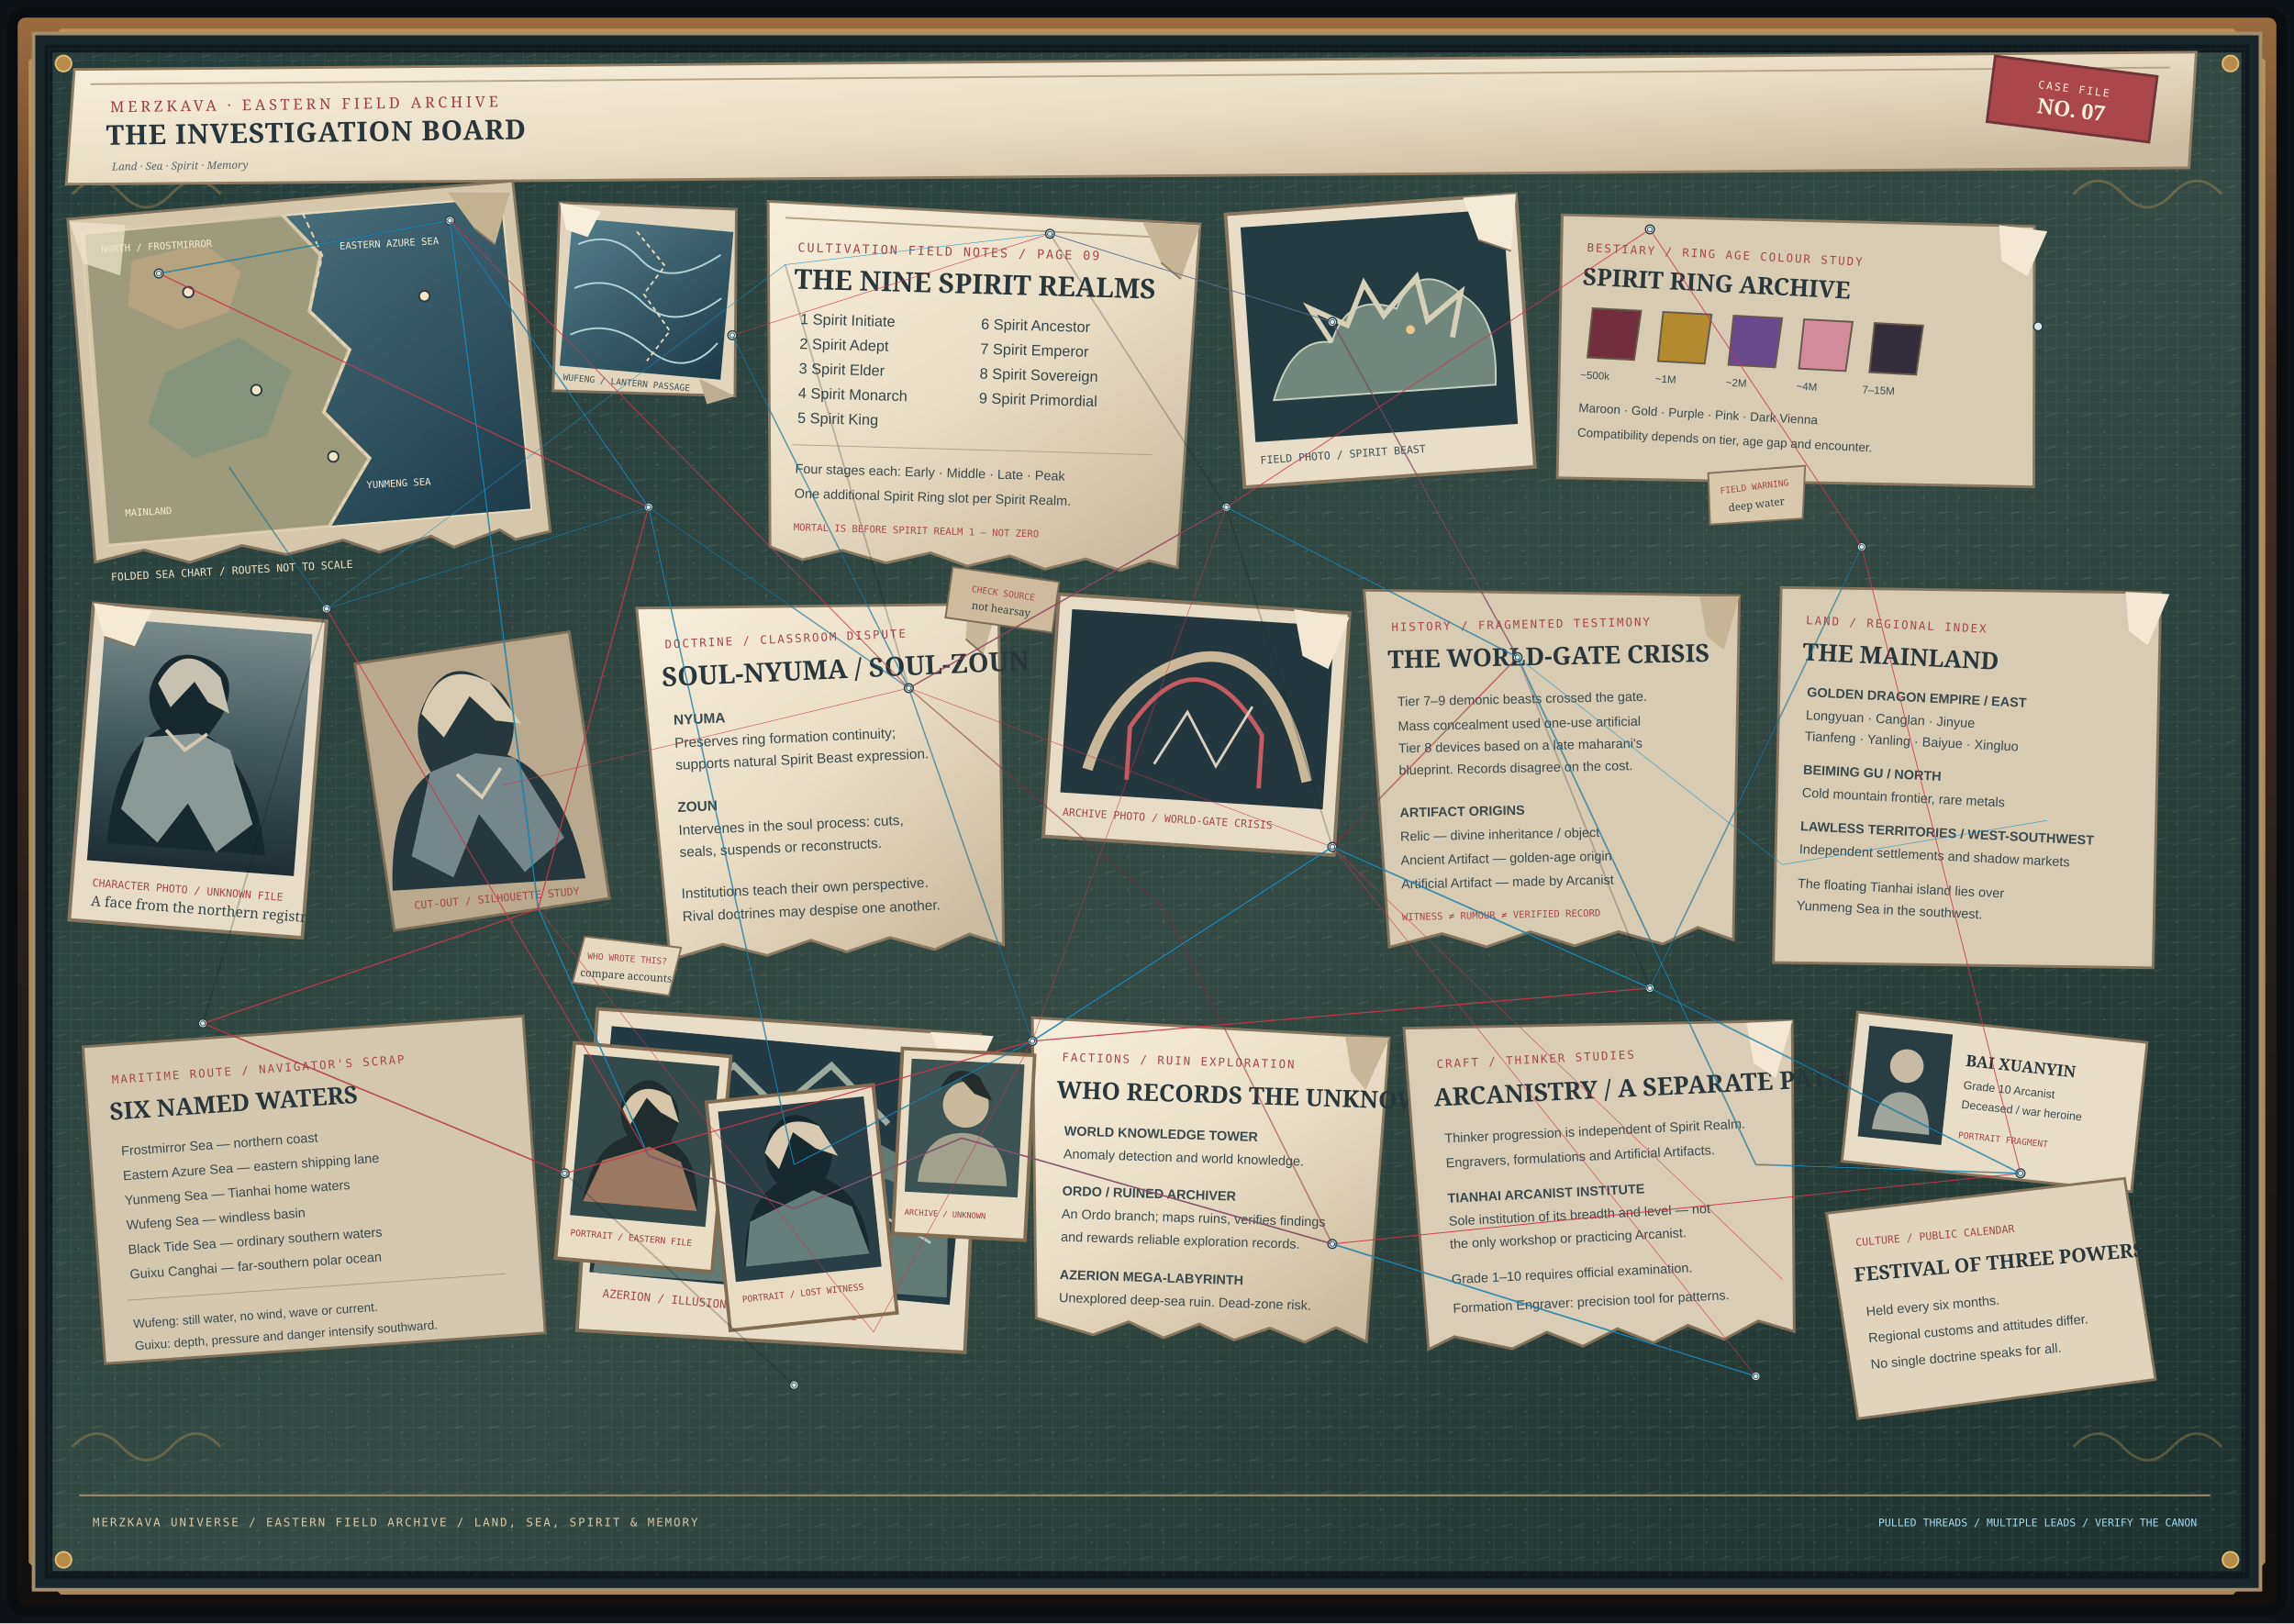
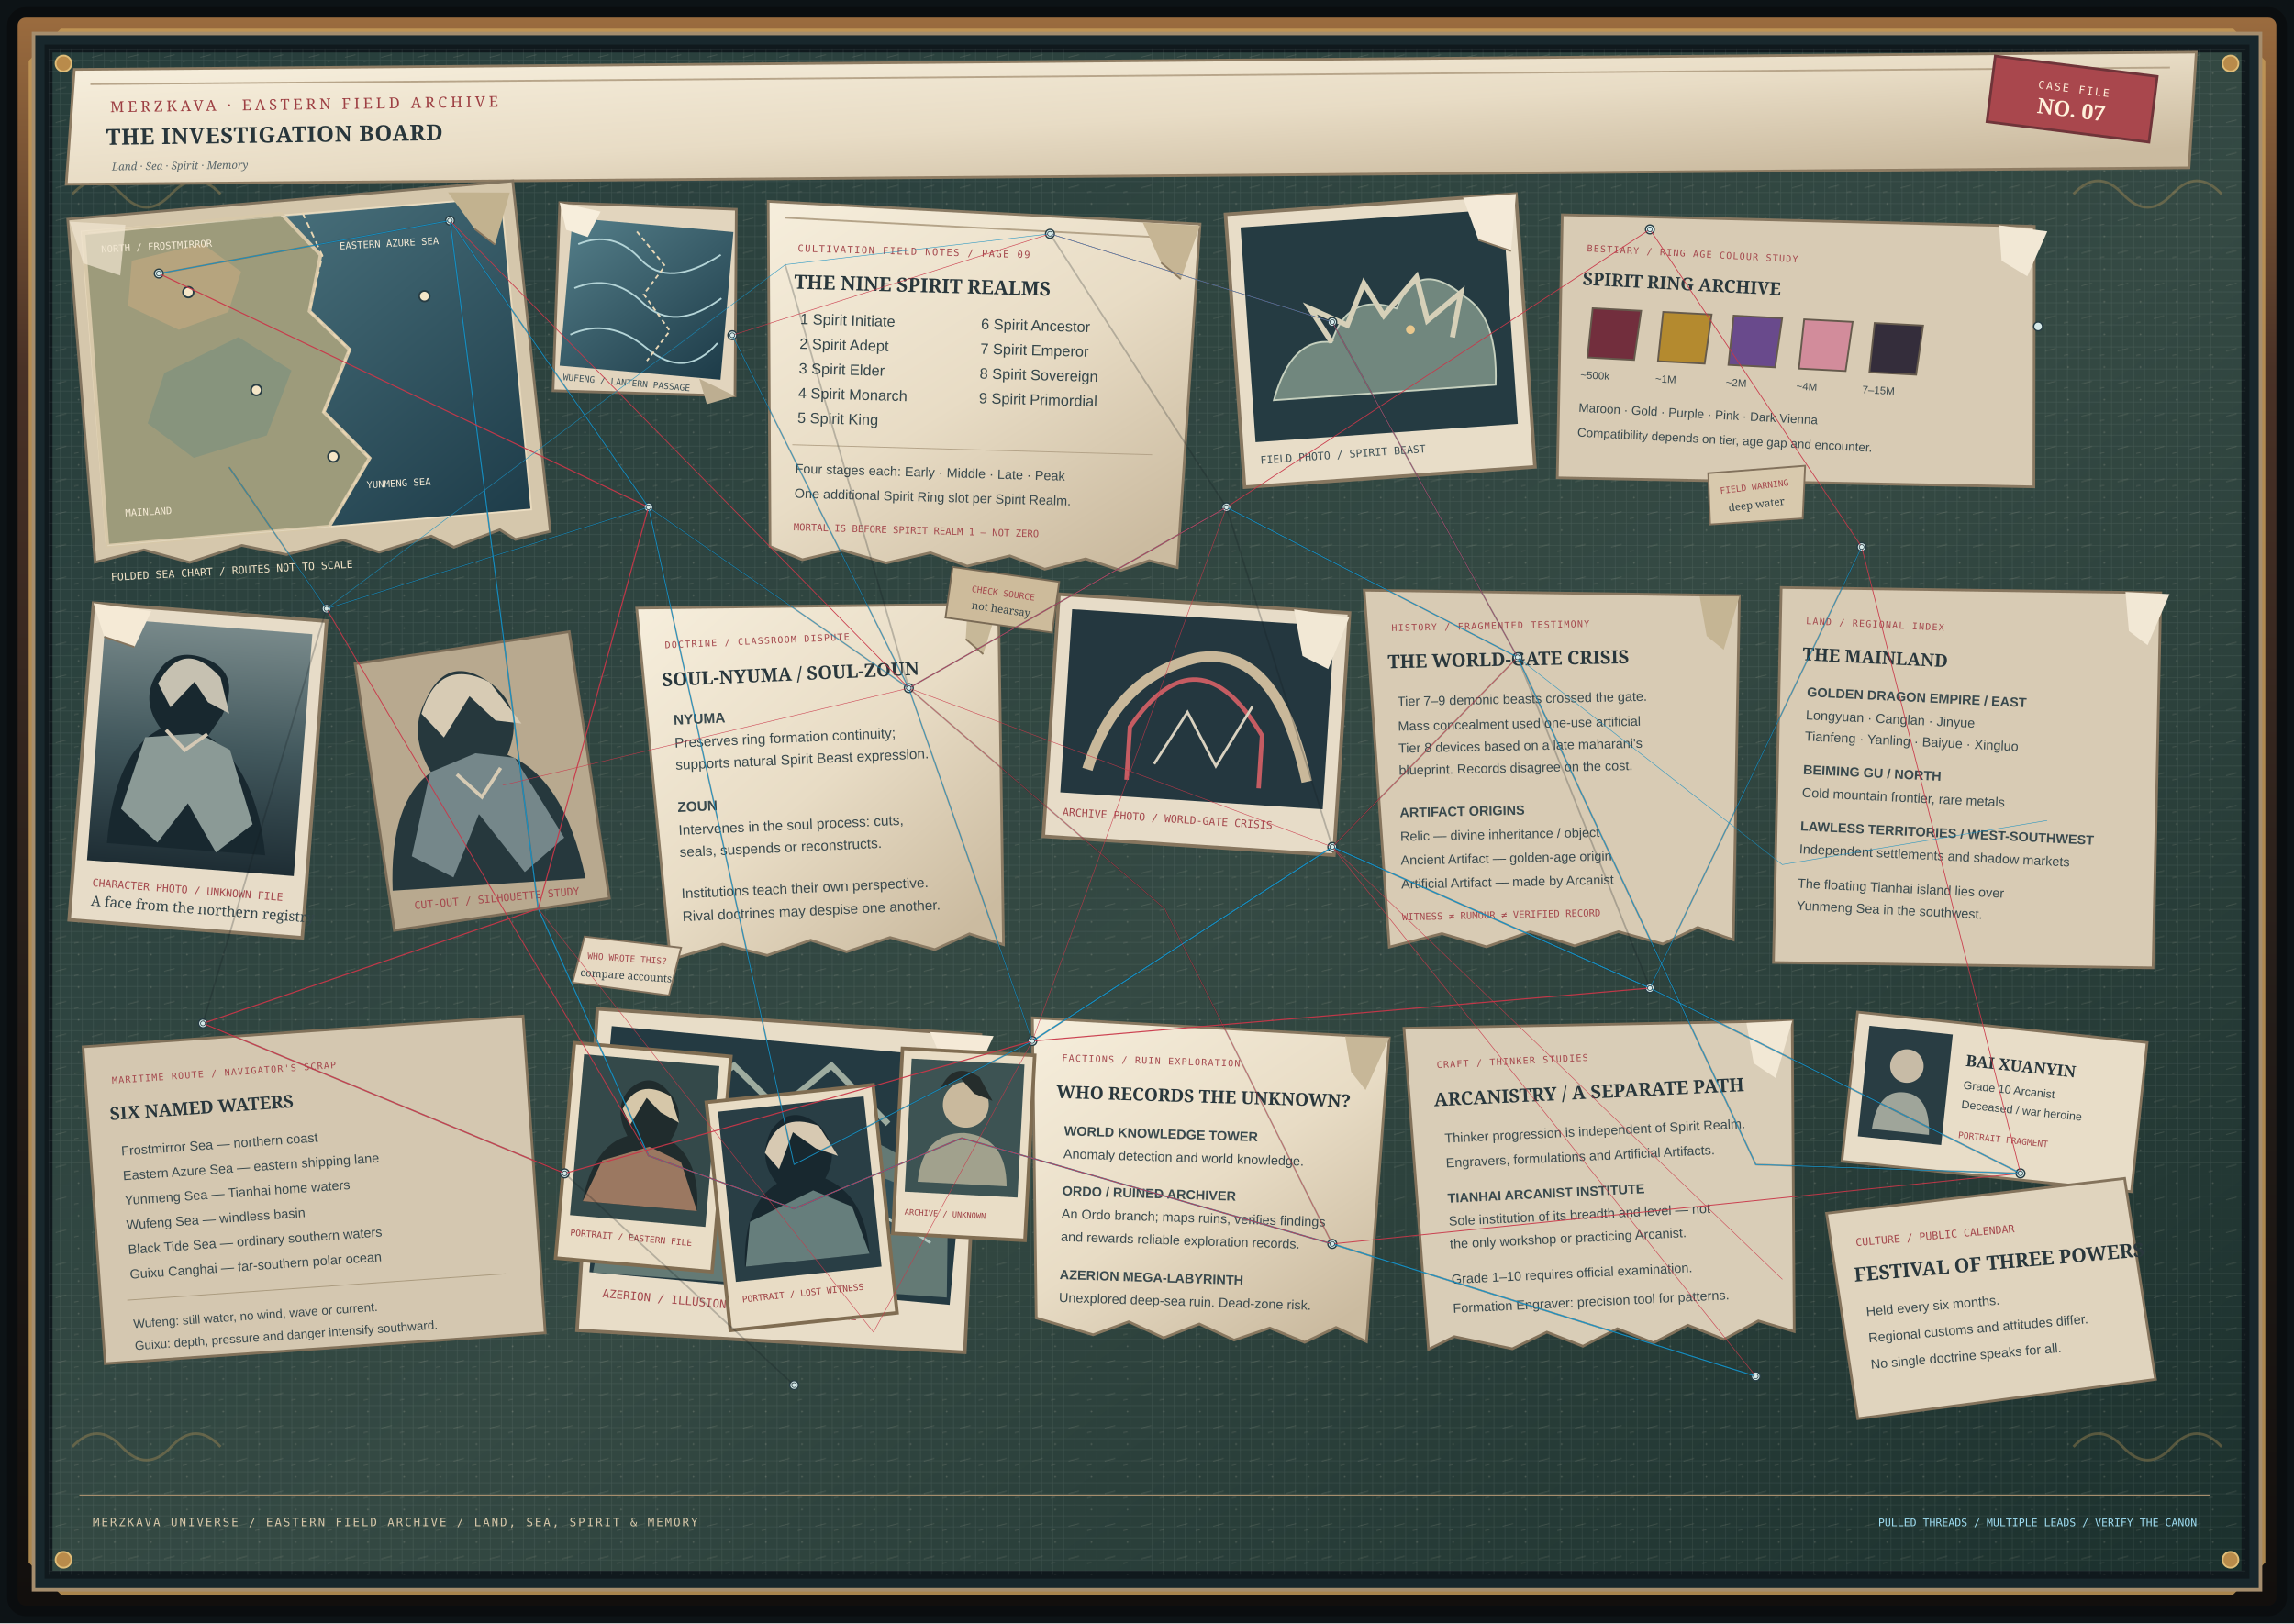
<svg xmlns="http://www.w3.org/2000/svg" width="2600" height="1840" viewBox="0 0 2600 1840" role="img" aria-labelledby="title desc">
  <defs>
    <linearGradient id="frame" x2="0" y2="1">
      <stop stop-color="#9A6B3E" />
      <stop offset=".22" stop-color="#493126" />
      <stop offset=".62" stop-color="#241D19" />
      <stop offset="1" stop-color="#120F0D" />
    </linearGradient>
    <linearGradient id="board" x2="1" y2="1">
      <stop stop-color="#263D3B" />
      <stop offset=".55" stop-color="#344943" />
      <stop offset="1" stop-color="#1B302D" />
    </linearGradient>
    <linearGradient id="aged" x2=".8" y2="1">
      <stop stop-color="#F6EEDC" />
      <stop offset=".55" stop-color="#E8DCC5" />
      <stop offset="1" stop-color="#CBBBA0" />
    </linearGradient>
    <linearGradient id="photo" x2="0" y2="1">
      <stop stop-color="#78898A" />
      <stop offset=".5" stop-color="#42585D" />
      <stop offset="1" stop-color="#1E2D34" />
    </linearGradient>
    <linearGradient id="sea" x2="1" y2="1">
      <stop stop-color="#547E89" />
      <stop offset="1" stop-color="#1D3B48" />
    </linearGradient>
    <pattern id="cloth" width="25" height="25" patternUnits="userSpaceOnUse">
      <path d="M0 6H25M0 18H25M6 0V25M18 0V25" stroke="#C8D7D0" stroke-width=".55" opacity=".13" />
    </pattern>
    <pattern id="dust" width="41" height="37" patternUnits="userSpaceOnUse">
      <circle cx="7" cy="9" r="1" fill="#EDE2CD" opacity=".18" />
      <path d="M22 28l12-3M2 33l5-1" stroke="#EDE2CD" opacity=".13" />
    </pattern>
  </defs>
  <rect width="2600" height="1840" fill="#0D1316" />
  <rect x="14" y="14" width="2572" height="1812" rx="15" fill="url(#frame)" stroke="#0A0D0F" stroke-width="12" />
  <path d="M35 70L70 35H2530L2565 70V1770L2530 1805H70L35 1770Z" fill="none" stroke="#C49A58" stroke-width="5" opacity=".85" />
  <path d="M48 92Q130 42 212 92T376 92M2224 92Q2306 42 2388 92T2550 92M48 1750Q130 1800 212 1750T376 1750M2224 1750Q2306 1800 2388 1750T2550 1750" fill="none" stroke="#C49A58" stroke-width="3" opacity=".65" />
  <rect x="38" y="38" width="2524" height="1764" fill="#18272C" stroke="#A58D6D" stroke-width="4" />
  <rect x="55" y="55" width="2490" height="1730" fill="url(#board)" stroke="#10191D" stroke-width="9" />
  <rect x="55" y="55" width="2490" height="1730" fill="url(#cloth)" />
  <rect x="55" y="55" width="2490" height="1730" fill="url(#dust)" />
  <g fill="none" stroke="#C49A58" stroke-width="3" opacity=".34">
    <path d="M82 220Q110 190 138 220Q166 250 194 220Q222 190 250 220M2350 1640Q2378 1610 2406 1640Q2434 1670 2462 1640Q2490 1610 2518 1640" />
    <path d="M82 1640Q110 1610 138 1640Q166 1670 194 1640Q222 1610 250 1640M2350 220Q2378 190 2406 220Q2434 250 2462 220Q2490 190 2518 220" />
  </g>
  <g fill="#B98B4B" stroke="#E0BD78" stroke-width="2">
    <circle cx="72" cy="72" r="9" />
    <circle cx="2528" cy="72" r="9" />
    <circle cx="72" cy="1768" r="9" />
    <circle cx="2528" cy="1768" r="9" />
  </g>
  <g transform="rotate(-.8 1280 125)">
    <path d="M85 62L2490 76L2480 207L74 192Z" fill="url(#aged)" stroke="#8E7C63" stroke-width="3" />
    <path d="M103 79L2460 93" stroke="#B7A58A" stroke-width="2" />
    <text x="125" y="111" font-family="serif" font-size="17" letter-spacing="4" fill="#9D3F43">MERZKAVA · EASTERN FIELD ARCHIVE</text>
-     <text x="120" y="148" font-family="Georgia,serif" font-size="31" font-weight="bold" letter-spacing="1.1" fill="#28363B">THE INVESTIGATION BOARD</text>
+     <text x="120" y="148" font-family="Georgia,serif" font-size="25" font-weight="bold" letter-spacing="0.8" fill="#28363B">THE INVESTIGATION BOARD</text>
    <text x="126" y="177" font-family="serif" font-size="12" font-style="italic" fill="#59666A">Land · Sea · Spirit · Memory</text>
    <g transform="rotate(8 2350 135)">
      <rect x="2255" y="90" width="185" height="75" fill="#A9474D" stroke="#6F3439" stroke-width="3" />
      <text x="2348" y="120" text-anchor="middle" font-family="monospace" font-size="12" letter-spacing="2" fill="#FFF0DA">CASE FILE</text>
      <text x="2348" y="148" text-anchor="middle" font-family="Georgia,serif" font-size="24" font-weight="bold" fill="#FFF0DA">NO. 07</text>
    </g>
  </g>
  <g transform="rotate(-3.1 330 450)">
    <path d="M88 235L594 219L615 618L575 625L558 613L505 630L480 616L420 631L380 615L315 628L265 615L205 631L154 614L98 625Z" fill="#D5C7AC" stroke="#82745F" stroke-width="3" />
    <path d="M103 250L580 237L595 592L112 607Z" fill="url(#sea)" stroke="#E8D9BC" stroke-width="2" />
    <path d="M105 252L330 242L372 291L356 354L399 400L366 469L415 524L365 599L113 607Z" fill="#9D9B7B" stroke="#D7C8A9" stroke-width="4" />
    <path d="M158 286L239 271L281 305L264 350L207 367L151 337Z" fill="#B6A47E" />
    <path d="M188 415L274 379L332 420L300 492L216 513L166 471Z" fill="#87947D" />
    <path d="M354 242L374 292L356 354L399 400L366 469L415 524L365 599" fill="none" stroke="#E9D6B3" stroke-width="2" stroke-dasharray="7 5" />
    <path d="M110 252L580 237M113 607L595 592" stroke="#F0E5D0" opacity=".5" />
    <g fill="#F5E6C7" stroke="#273C43" stroke-width="2">
      <circle cx="220" cy="325" r="6" />
      <circle cx="291" cy="440" r="6" />
      <circle cx="374" cy="520" r="6" />
      <circle cx="487" cy="344" r="6" />
    </g>
    <g font-family="monospace" font-size="11" fill="#F6EBD6">
      <text x="124" y="275">NORTH / FROSTMIRROR</text>
      <text x="394" y="286">EASTERN AZURE SEA</text>
      <text x="410" y="558">YUNMENG SEA</text>
      <text x="135" y="575">MAINLAND</text>
    </g>
    <path d="M90 238L153 245L144 302L103 286Z" fill="#F0E4D0" opacity=".72" />
    <path d="M520 228L590 232L570 290L548 271Z" fill="#C2B28F" />
    <path d="M548 271L570 290" stroke="#87755D" stroke-width="2" />
    <text x="115" y="647" font-family="monospace" font-size="12" fill="#F1E2C6">FOLDED SEA CHART / ROUTES NOT TO SCALE</text>
  </g>
  <g transform="rotate(5 690 340)">
    <path d="M625 235L825 225L842 436L636 448Z" fill="#E2D5BE" stroke="#7F705B" stroke-width="3" />
    <rect x="641" y="251" width="183" height="168" fill="url(#sea)" />
    <path d="M650 280Q688 260 722 291T812 278M650 330Q691 309 729 340T817 327M650 383Q692 359 738 391T817 378" fill="none" stroke="#B4D4D7" stroke-width="2" />
    <path d="M715 260L750 296L729 330L762 369L739 405" fill="none" stroke="#E9D8B7" stroke-width="2" stroke-dasharray="5 4" />
    <text x="646" y="435" font-family="monospace" font-size="10" fill="#41545A">WUFENG / LANTERN PASSAGE</text>
    <path d="M625 235L672 241L660 271L635 265Z" fill="#F7EEDC" />
    <path d="M800 420L842 436L811 448Z" fill="#BDAE91" />
  </g>
  <g transform="rotate(1.6 1110 435)">
    <path d="M865 235L1355 247L1340 637L1308 630L1276 642L1236 630L1190 643L1150 629L1102 642L1060 628L1010 641L960 628L915 640L878 626Z" fill="url(#aged)" stroke="#8A7A63" stroke-width="3" />
    <path d="M885 253L1335 264" stroke="#B4A388" stroke-width="2" />
-     <text x="900" y="291" font-family="monospace" font-size="14" letter-spacing="2" fill="#A4484D">CULTIVATION FIELD NOTES / PAGE 09</text>
-     <text x="897" y="333" font-family="Georgia,serif" font-size="31" font-weight="bold" fill="#29373C">THE NINE SPIRIT REALMS</text>
+     <text x="900" y="291" font-family="monospace" font-size="11" letter-spacing="1.4" fill="#A4484D">CULTIVATION FIELD NOTES / PAGE 09</text>
+     <text x="897" y="333" font-family="Georgia,serif" font-size="22" font-weight="bold" fill="#29373C">THE NINE SPIRIT REALMS</text>
    <g font-family="Arial" font-size="17" fill="#35464A">
      <text x="905" y="373">1 Spirit Initiate</text>
      <text x="905" y="401">2 Spirit Adept</text>
      <text x="905" y="429">3 Spirit Elder</text>
      <text x="905" y="457">4 Spirit Monarch</text>
      <text x="905" y="485">5 Spirit King</text>
      <text x="1110" y="373">6 Spirit Ancestor</text>
      <text x="1110" y="401">7 Spirit Emperor</text>
      <text x="1110" y="429">8 Spirit Sovereign</text>
      <text x="1110" y="457">9 Spirit Primordial</text>
    </g>
    <path d="M900 510L1308 510" stroke="#B4A388" />
    <text x="904" y="542" font-family="Arial" font-size="15" fill="#39494D">Four stages each: Early · Middle · Late · Peak</text>
    <text x="904" y="570" font-family="Arial" font-size="15" fill="#39494D">One additional Spirit Ring slot per Spirit Realm.</text>
    <text x="904" y="607" font-family="monospace" font-size="11" fill="#A4484D">MORTAL IS BEFORE SPIRIT REALM 1 — NOT ZERO</text>
    <path d="M1290 247L1355 249L1335 310L1312 292Z" fill="#C6B594" />
    <path d="M1312 292L1335 310" stroke="#8C7A60" stroke-width="2" />
  </g>
  <g transform="rotate(-4 1580 395)">
    <rect x="1400" y="230" width="330" height="310" fill="#E8DDC8" stroke="#877760" stroke-width="4" />
    <rect x="1416" y="246" width="298" height="244" fill="#253B42" />
    <path d="M1440 444Q1465 374 1510 383Q1532 327 1586 350Q1614 293 1664 342Q1700 368 1692 444Z" fill="#71877E" stroke="#C6D0BE" stroke-width="2" />
    <path d="M1510 383L1488 343L1529 365L1551 319L1571 357L1611 316L1620 366L1660 337L1647 387" fill="none" stroke="#D6D0B8" stroke-width="6" />
    <circle cx="1600" cy="375" r="5" fill="#E9C78D" />
    <text x="1420" y="515" font-family="monospace" font-size="12" fill="#405257">FIELD PHOTO / SPIRIT BEAST</text>
    <path d="M1670 230L1730 230L1720 294L1684 279Z" fill="#F4EAD8" />
    <path d="M1684 279L1720 294" stroke="#887760" stroke-width="2" />
  </g>
  <g transform="rotate(3 1890 450)">
    <path d="M1760 250L2295 235L2310 530L1770 548Z" fill="#D8CBB4" stroke="#877760" stroke-width="3" />
-     <text x="1790" y="290" font-family="monospace" font-size="13" letter-spacing="2" fill="#A4484D">BESTIARY / RING AGE COLOUR STUDY</text>
-     <text x="1787" y="328" font-family="Georgia,serif" font-size="27" font-weight="bold" fill="#29373C">SPIRIT RING ARCHIVE</text>
+     <text x="1790" y="290" font-family="monospace" font-size="10.5" letter-spacing="1.2" fill="#A4484D">BESTIARY / RING AGE COLOUR STUDY</text>
+     <text x="1787" y="328" font-family="Georgia,serif" font-size="20" font-weight="bold" fill="#29373C">SPIRIT RING ARCHIVE</text>
    <g stroke="#655A4C" stroke-width="2">
      <path d="M1800 354L1855 354L1850 410L1797 410Z" fill="#722E3D" />
      <path d="M1880 354L1935 354L1930 410L1877 410Z" fill="#B48A2F" />
      <path d="M1960 354L2015 354L2010 410L1957 410Z" fill="#694A8C" />
      <path d="M2040 354L2095 354L2090 410L2037 410Z" fill="#D28C9B" />
      <path d="M2120 354L2175 354L2170 410L2117 410Z" fill="#342D3B" />
    </g>
    <g font-family="Arial" font-size="12" fill="#3B494D">
      <text x="1790" y="434">~500k</text>
      <text x="1875" y="434">~1M</text>
      <text x="1955" y="434">~2M</text>
      <text x="2035" y="434">~4M</text>
      <text x="2110" y="434">7–15M</text>
    </g>
    <text x="1790" y="472" font-family="Arial" font-size="14" fill="#39494D">Maroon · Gold · Purple · Pink · Dark Vienna</text>
    <text x="1790" y="500" font-family="Arial" font-size="14" fill="#39494D">Compatibility depends on tier, age gap and encounter.</text>
    <path d="M2255 236L2310 240L2290 292L2260 276Z" fill="#F2E8D5" />
  </g>
  <g transform="rotate(4.4 310 900)">
    <rect x="90" y="700" width="265" height="360" fill="#E7DCC8" stroke="#877760" stroke-width="4" />
    <rect x="105" y="716" width="235" height="275" fill="url(#photo)" />
    <path d="M126 970Q127 865 177 836Q150 805 169 772Q185 742 222 753Q264 766 245 816L231 840Q289 875 306 970Z" fill="#18282F" />
    <path d="M170 785Q195 730 240 773L253 813L228 802L211 780L186 811Z" fill="#C6C1B1" />
    <path d="M160 847L139 930L183 965L214 918L250 971L289 936L257 854L220 838Z" fill="#8B9A96" />
    <path d="M183 837L206 858L230 838" fill="none" stroke="#D4C8B4" stroke-width="4" />
    <text x="113" y="1020" font-family="monospace" font-size="12" fill="#A4484D">CHARACTER PHOTO / UNKNOWN FILE</text>
    <text x="113" y="1042" font-family="Georgia,serif" font-size="16" fill="#34454A">A face from the northern registry</text>
    <path d="M90 700L156 704L140 746L105 737Z" fill="#F5EAD6" />
    <path d="M105 737L140 746" stroke="#85745D" stroke-width="2" />
  </g>
  <g transform="rotate(-5 550 890)">
    <path d="M415 740L660 725L679 1030L433 1045Z" fill="#B8A98F" stroke="#7D6E59" stroke-width="3" />
    <path d="M435 1000Q440 900 490 870Q468 825 490 790Q520 735 567 776Q603 809 578 858Q640 889 654 1005Z" fill="#26383D" />
    <path d="M485 803Q510 740 565 774L597 824L568 818L541 788L508 832Z" fill="#D7CBB4" />
    <path d="M489 870L460 963L505 991L540 922L586 992L634 957L586 862L542 853Z" fill="#75878A" />
    <path d="M519 875L545 903L569 872" fill="none" stroke="#D7CBB4" stroke-width="4" />
    <text x="458" y="1023" font-family="monospace" font-size="12" fill="#A4484D">CUT-OUT / SILHOUETTE STUDY</text>
  </g>
  <g transform="rotate(-2.6 930 870)">
    <path d="M730 680L1140 694L1128 1080L1090 1066L1050 1082L1000 1066L950 1080L910 1065L860 1080L810 1065L750 1080Z" fill="url(#aged)" stroke="#8A7A63" stroke-width="3" />
-     <text x="760" y="727" font-family="monospace" font-size="13" letter-spacing="2" fill="#A4484D">DOCTRINE / CLASSROOM DISPUTE</text>
-     <text x="755" y="770" font-family="Georgia,serif" font-size="30" font-weight="bold" fill="#29373C">SOUL-NYUMA / SOUL-ZOUN</text>
+     <text x="760" y="727" font-family="monospace" font-size="10.5" letter-spacing="1.2" fill="#A4484D">DOCTRINE / CLASSROOM DISPUTE</text>
+     <text x="755" y="770" font-family="Georgia,serif" font-size="21" font-weight="bold" fill="#29373C">SOUL-NYUMA / SOUL-ZOUN</text>
    <g font-family="Arial" font-size="16" fill="#39494D">
      <text x="766" y="814" font-weight="bold">NYUMA</text>
      <text x="766" y="840">Preserves ring formation continuity;</text>
      <text x="766" y="865">supports natural Spirit Beast expression.</text>
      <text x="766" y="913" font-weight="bold">ZOUN</text>
      <text x="766" y="939">Intervenes in the soul process: cuts,</text>
      <text x="766" y="964">seals, suspends or reconstructs.</text>
      <text x="766" y="1011">Institutions teach their own perspective.</text>
      <text x="766" y="1037">Rival doctrines may despise one another.</text>
    </g>
    <path d="M1105 694L1140 694L1120 750L1101 732Z" fill="#C7B898" />
    <path d="M1101 732L1120 750" stroke="#87765D" stroke-width="2" />
  </g>
  <g transform="rotate(3.7 1450 840)">
    <rect x="1190" y="690" width="330" height="275" fill="#E7DCC8" stroke="#86755E" stroke-width="4" />
    <rect x="1206" y="706" width="298" height="208" fill="#24373F" />
    <path d="M1235 886Q1260 780 1350 752Q1440 730 1484 884" fill="none" stroke="#C9B89A" stroke-width="12" />
    <path d="M1280 895V835Q1350 718 1430 835V895" fill="none" stroke="#C55C62" stroke-width="5" />
    <path d="M1310 875L1344 814L1380 873L1417 803" fill="none" stroke="#D9D1BF" stroke-width="3" />
    <text x="1210" y="940" font-family="monospace" font-size="12" fill="#A4484D">ARCHIVE PHOTO / WORLD-GATE CRISIS</text>
    <path d="M1457 690L1520 695L1500 755L1470 742Z" fill="#F2E8D5" />
  </g>
  <g transform="rotate(-1.2 1740 850)">
    <path d="M1550 665L1975 680L1960 1070L1920 1055L1880 1073L1830 1058L1780 1073L1730 1056L1680 1072L1630 1056L1570 1070Z" fill="#D8CBB4" stroke="#86755E" stroke-width="3" />
-     <text x="1580" y="712" font-family="monospace" font-size="13" letter-spacing="2" fill="#A4484D">HISTORY / FRAGMENTED TESTIMONY</text>
-     <text x="1575" y="754" font-family="Georgia,serif" font-size="28" font-weight="bold" fill="#29373C">THE WORLD-GATE CRISIS</text>
+     <text x="1580" y="712" font-family="monospace" font-size="10.5" letter-spacing="1.2" fill="#A4484D">HISTORY / FRAGMENTED TESTIMONY</text>
+     <text x="1575" y="754" font-family="Georgia,serif" font-size="21" font-weight="bold" fill="#29373C">THE WORLD-GATE CRISIS</text>
    <g font-family="Arial" font-size="15" fill="#39494D">
      <text x="1585" y="797">Tier 7–9 demonic beasts crossed the gate.</text>
      <text x="1585" y="825">Mass concealment used one-use artificial</text>
      <text x="1585" y="850">Tier 8 devices based on a late maharani's</text>
      <text x="1585" y="875">blueprint. Records disagree on the cost.</text>
      <text x="1585" y="923" font-weight="bold">ARTIFACT ORIGINS</text>
      <text x="1585" y="950">Relic — divine inheritance / object</text>
      <text x="1585" y="977">Ancient Artifact — golden-age origin</text>
      <text x="1585" y="1004">Artificial Artifact — made by Arcanist</text>
      <text x="1585" y="1040" font-family="monospace" font-size="11" fill="#A4484D">WITNESS ≠ RUMOUR ≠ VERIFIED RECORD</text>
    </g>
    <path d="M1930 680L1975 681L1956 741L1937 725Z" fill="#C5B594" />
  </g>
  <g transform="rotate(2.8 2200 850)">
    <path d="M2010 675L2440 660L2452 1085L2022 1100Z" fill="#D8CBB4" stroke="#86755E" stroke-width="3" />
-     <text x="2040" y="715" font-family="monospace" font-size="13" letter-spacing="2" fill="#A4484D">LAND / REGIONAL INDEX</text>
-     <text x="2038" y="756" font-family="Georgia,serif" font-size="27" font-weight="bold" fill="#29373C">THE MAINLAND</text>
+     <text x="2040" y="715" font-family="monospace" font-size="10.5" letter-spacing="1.2" fill="#A4484D">LAND / REGIONAL INDEX</text>
+     <text x="2038" y="756" font-family="Georgia,serif" font-size="20" font-weight="bold" fill="#29373C">THE MAINLAND</text>
    <g font-family="Arial" font-size="15" fill="#39494D">
      <text x="2045" y="797" font-weight="bold">GOLDEN DRAGON EMPIRE / EAST</text>
      <text x="2045" y="823">Longyuan · Canglan · Jinyue</text>
      <text x="2045" y="847">Tianfeng · Yanling · Baiyue · Xingluo</text>
      <text x="2045" y="885" font-weight="bold">BEIMING GU / NORTH</text>
      <text x="2045" y="911">Cold mountain frontier, rare metals</text>
      <text x="2045" y="949" font-weight="bold">LAWLESS TERRITORIES / WEST-SOUTHWEST</text>
      <text x="2045" y="975">Independent settlements and shadow markets</text>
      <text x="2045" y="1014">The floating Tianhai island lies over</text>
      <text x="2045" y="1039">Yunmeng Sea in the southwest.</text>
    </g>
    <path d="M2400 661L2450 661L2428 720L2406 705Z" fill="#F2E8D5" />
  </g>
  <g transform="rotate(-4 480 1330)">
    <rect x="105" y="1160" width="500" height="360" fill="#D4C7B0" stroke="#81715A" stroke-width="3" />
-     <text x="135" y="1204" font-family="monospace" font-size="13" letter-spacing="2" fill="#A4484D">MARITIME ROUTE / NAVIGATOR'S SCRAP</text>
-     <text x="130" y="1245" font-family="Georgia,serif" font-size="27" font-weight="bold" fill="#29373C">SIX NAMED WATERS</text>
+     <text x="135" y="1204" font-family="monospace" font-size="10.5" letter-spacing="1.2" fill="#A4484D">MARITIME ROUTE / NAVIGATOR'S SCRAP</text>
+     <text x="130" y="1245" font-family="Georgia,serif" font-size="20" font-weight="bold" fill="#29373C">SIX NAMED WATERS</text>
    <g font-family="Arial" font-size="15" fill="#39494D">
      <text x="140" y="1286">Frostmirror Sea — northern coast</text>
      <text x="140" y="1314">Eastern Azure Sea — eastern shipping lane</text>
      <text x="140" y="1342">Yunmeng Sea — Tianhai home waters</text>
      <text x="140" y="1370">Wufeng Sea — windless basin</text>
      <text x="140" y="1398">Black Tide Sea — ordinary southern waters</text>
      <text x="140" y="1426">Guixu Canghai — far-southern polar ocean</text>
    </g>
    <path d="M135 1450L565 1450" stroke="#AA9A7E" />
    <text x="140" y="1482" font-family="Arial" font-size="14" fill="#39494D">Wufeng: still water, no wind, wave or current.</text>
    <text x="140" y="1507" font-family="Arial" font-size="14" fill="#39494D">Guixu: depth, pressure and danger intensify southward.</text>
  </g>
  <g transform="rotate(5.2 850 1340)">
    <path d="M660 1160L1095 1150L1110 1510L670 1525Z" fill="#E8DDC8" stroke="#82715A" stroke-width="4" />
    <rect x="678" y="1178" width="410" height="280" fill="#243A42" />
    <path d="M688 1400Q770 1270 855 1330Q940 1220 1075 1335L1084 1450L682 1458Z" fill="#647A75" />
    <ellipse cx="900" cy="1355" rx="150" ry="45" fill="#304F59" />
    <path d="M735 1390Q900 1305 1060 1390" fill="none" stroke="#B2C6BE" stroke-width="3" />
    <path d="M760 1260L820 1210L875 1255L930 1200L1000 1260" fill="none" stroke="#9EAC9F" stroke-width="7" />
    <text x="695" y="1485" font-family="monospace" font-size="13" fill="#A4484D">AZERION / ILLUSION FOG &amp; MUTATED LAKE</text>
    <path d="M1038 1152L1110 1150L1087 1214L1058 1190Z" fill="#F5EAD7" />
    <path d="M1058 1190L1087 1214" stroke="#88765E" stroke-width="2" />
  </g>
  <g transform="rotate(1.8 1370 1320)">
    <path d="M1165 1160L1570 1170L1555 1515L1520 1500L1485 1518L1445 1503L1405 1518L1365 1501L1325 1518L1285 1501L1245 1517L1180 1500Z" fill="url(#aged)" stroke="#88775F" stroke-width="3" />
-     <text x="1200" y="1208" font-family="monospace" font-size="13" letter-spacing="2" fill="#A4484D">FACTIONS / RUIN EXPLORATION</text>
-     <text x="1195" y="1250" font-family="Georgia,serif" font-size="27" font-weight="bold" fill="#29373C">WHO RECORDS THE UNKNOWN?</text>
+     <text x="1200" y="1208" font-family="monospace" font-size="10.5" letter-spacing="1.2" fill="#A4484D">FACTIONS / RUIN EXPLORATION</text>
+     <text x="1195" y="1250" font-family="Georgia,serif" font-size="20" font-weight="bold" fill="#29373C">WHO RECORDS THE UNKNOWN?</text>
    <g font-family="Arial" font-size="15" fill="#39494D">
      <text x="1205" y="1292" font-weight="bold">WORLD KNOWLEDGE TOWER</text>
      <text x="1205" y="1318">Anomaly detection and world knowledge.</text>
      <text x="1205" y="1360" font-weight="bold">ORDO / RUINED ARCHIVER</text>
      <text x="1205" y="1386">An Ordo branch; maps ruins, verifies findings</text>
      <text x="1205" y="1412">and rewards reliable exploration records.</text>
      <text x="1205" y="1455" font-weight="bold">AZERION MEGA-LABYRINTH</text>
      <text x="1205" y="1481">Unexplored deep-sea ruin. Dead-zone risk.</text>
    </g>
    <path d="M1520 1170L1570 1170L1545 1230L1528 1210Z" fill="#C7B798" />
  </g>
  <g transform="rotate(-2.8 1810 1340)">
    <path d="M1600 1155L2040 1168L2025 1520L1985 1506L1945 1525L1905 1507L1865 1525L1825 1507L1785 1525L1745 1507L1705 1524L1640 1507L1610 1520Z" fill="#D9CDB7" stroke="#82715A" stroke-width="3" />
-     <text x="1635" y="1202" font-family="monospace" font-size="13" letter-spacing="2" fill="#A4484D">CRAFT / THINKER STUDIES</text>
-     <text x="1630" y="1245" font-family="Georgia,serif" font-size="28" font-weight="bold" fill="#29373C">ARCANISTRY / A SEPARATE PATH</text>
+     <text x="1635" y="1202" font-family="monospace" font-size="10.5" letter-spacing="1.2" fill="#A4484D">CRAFT / THINKER STUDIES</text>
+     <text x="1630" y="1245" font-family="Georgia,serif" font-size="21" font-weight="bold" fill="#29373C">ARCANISTRY / A SEPARATE PATH</text>
    <g font-family="Arial" font-size="15" fill="#39494D">
      <text x="1640" y="1287">Thinker progression is independent of Spirit Realm.</text>
      <text x="1640" y="1315">Engravers, formulations and Artificial Artifacts.</text>
      <text x="1640" y="1355" font-weight="bold">TIANHAI ARCANIST INSTITUTE</text>
      <text x="1640" y="1381">Sole institution of its breadth and level — not</text>
      <text x="1640" y="1407">the only workshop or practicing Arcanist.</text>
      <text x="1640" y="1447">Grade 1–10 requires official examination.</text>
      <text x="1640" y="1480">Formation Engraver: precision tool for patterns.</text>
    </g>
    <path d="M1988 1168L2040 1168L2018 1232L1994 1214Z" fill="#F2E8D5" />
  </g>
  <g transform="rotate(6 2220 1300)">
    <rect x="2090" y="1160" width="330" height="170" fill="#E8DDC8" stroke="#84735C" stroke-width="3" />
    <rect x="2105" y="1174" width="95" height="126" fill="#293D43" />
    <circle cx="2152" cy="1215" r="19" fill="#C7BBA6" />
    <path d="M2120 1290Q2122 1245 2152 1245Q2182 1245 2185 1290Z" fill="#9FA59A" />
    <text x="2218" y="1208" font-family="Georgia,serif" font-size="18" font-weight="bold" fill="#29373C">BAI XUANYIN</text>
    <text x="2218" y="1234" font-family="Arial" font-size="13" fill="#39494D">Grade 10 Arcanist</text>
    <text x="2218" y="1256" font-family="Arial" font-size="13" fill="#39494D">Deceased / war heroine</text>
    <text x="2218" y="1290" font-family="monospace" font-size="10" fill="#A4484D">PORTRAIT FRAGMENT</text>
  </g>
  <g transform="rotate(-5 2250 1480)">
    <path d="M2080 1360L2420 1350L2435 1580L2095 1595Z" fill="#E0D4BE" stroke="#84735C" stroke-width="3" />
    <text x="2110" y="1400" font-family="monospace" font-size="12" fill="#A4484D">CULTURE / PUBLIC CALENDAR</text>
    <text x="2105" y="1440" font-family="Georgia,serif" font-size="22" font-weight="bold" fill="#29373C">FESTIVAL OF THREE POWERS</text>
    <text x="2115" y="1480" font-family="Arial" font-size="15" fill="#39494D">Held every six months.</text>
    <text x="2115" y="1510" font-family="Arial" font-size="15" fill="#39494D">Regional customs and attitudes differ.</text>
    <text x="2115" y="1540" font-family="Arial" font-size="15" fill="#39494D">No single doctrine speaks for all.</text>
  </g>
  <g transform="rotate(8 1130 680)">
    <rect x="1075" y="650" width="122" height="58" fill="#CDBB9B" stroke="#796A55" stroke-width="2" />
    <text x="1136" y="675" text-anchor="middle" font-family="monospace" font-size="10" fill="#A4484D">CHECK SOURCE</text>
    <text x="1136" y="694" text-anchor="middle" font-family="Georgia,serif" font-size="12" fill="#35454A">not hearsay</text>
  </g>
  <g transform="rotate(-7 1990 565)">
    <path d="M1940 530L2050 535L2040 594L1935 588Z" fill="#D8C9AD" stroke="#82715C" stroke-width="2" />
    <text x="1990" y="555" text-anchor="middle" font-family="monospace" font-size="10" fill="#A4484D">FIELD WARNING</text>
    <text x="1990" y="576" text-anchor="middle" font-family="Georgia,serif" font-size="12" fill="#35454A">deep water</text>
  </g>
  <g transform="rotate(4 710 1100)">
    <path d="M660 1065L770 1070L760 1125L650 1118Z" fill="#E6D9C2" stroke="#82715C" stroke-width="2" />
    <text x="710" y="1090" text-anchor="middle" font-family="monospace" font-size="10" fill="#A4484D">WHO WROTE THIS?</text>
    <text x="710" y="1110" text-anchor="middle" font-family="Georgia,serif" font-size="12" fill="#35454A">compare accounts</text>
  </g>
  <g transform="rotate(5 735 1370)">
    <rect x="635" y="1190" width="178" height="245" fill="#E9DDC6" stroke="#806D52" stroke-width="4" />
    <rect x="647" y="1202" width="154" height="183" fill="#34494A" />
    <path d="M660 1368Q666 1305 704 1290Q685 1260 701 1238Q724 1212 748 1238Q770 1260 753 1291Q789 1310 790 1368Z" fill="#202C2D" />
    <path d="M696 1260Q710 1222 749 1241L761 1270L739 1260L722 1245L706 1277Z" fill="#D6C7A9" />
    <path d="M678 1320L660 1368H790L767 1314L730 1300Z" fill="#9B7861" />
    <text x="649" y="1408" font-family="monospace" font-size="10" fill="#9D3F43">PORTRAIT / EASTERN FILE</text>
  </g>
  <g transform="rotate(-6 900 1430)">
    <rect x="820" y="1240" width="190" height="260" fill="#E8DCC5" stroke="#806D52" stroke-width="4" />
    <rect x="832" y="1252" width="166" height="194" fill="#293E45" />
    <path d="M844 1430Q849 1360 890 1340Q870 1310 890 1279Q916 1250 945 1280Q966 1310 945 1340Q988 1364 986 1430Z" fill="#18282F" />
    <path d="M880 1304Q899 1257 944 1280L962 1316L938 1305L914 1284L894 1324Z" fill="#D7C9B2" />
    <path d="M855 1380L845 1430H986L972 1375L930 1352Z" fill="#667E7C" />
    <text x="837" y="1470" font-family="monospace" font-size="10" fill="#9D3F43">PORTRAIT / LOST WITNESS</text>
  </g>
  <g transform="rotate(3 1050 1340)">
    <rect x="1015" y="1190" width="150" height="210" fill="#E9DDC6" stroke="#806D52" stroke-width="4" />
    <rect x="1026" y="1201" width="128" height="151" fill="#3D5353" />
    <circle cx="1090" cy="1250" r="26" fill="#C9B99D" />
    <path d="M1040 1340Q1043 1284 1090 1282Q1138 1284 1141 1340Z" fill="#A1A18D" />
    <path d="M1060 1234Q1073 1200 1104 1218L1120 1244L1099 1237L1083 1221Z" fill="#252D2C" />
    <text x="1027" y="1378" font-family="monospace" font-size="9" fill="#9D3F43">ARCHIVE / UNKNOWN</text>
  </g>
  <g fill="#D6E9E8" stroke="#263C43" stroke-width="1.5">
    <circle cx="180" cy="310" r="5" />
    <circle cx="510" cy="250" r="5" />
    <circle cx="830" cy="380" r="5" />
    <circle cx="1190" cy="265" r="5" />
    <circle cx="1510" cy="365" r="5" />
    <circle cx="1870" cy="260" r="5" />
    <circle cx="2310" cy="370" r="5" />
    <circle cx="370" cy="690" r="5" />
    <circle cx="735" cy="575" r="5" />
    <circle cx="1030" cy="780" r="5" />
    <circle cx="1390" cy="575" r="5" />
    <circle cx="1720" cy="745" r="5" />
    <circle cx="2110" cy="620" r="5" />
    <circle cx="230" cy="1160" r="5" />
    <circle cx="640" cy="1330" r="5" />
    <circle cx="1170" cy="1180" r="5" />
    <circle cx="1510" cy="960" r="5" />
    <circle cx="1870" cy="1120" r="5" />
    <circle cx="2290" cy="1330" r="5" />
    <circle cx="900" cy="1570" r="5" />
    <circle cx="1510" cy="1410" r="5" />
    <circle cx="1990" cy="1560" r="5" />
  </g>
  <path d="M90 1695L2505 1695" stroke="#A58D6D" stroke-width="2" />
  <text x="105" y="1730" font-family="monospace" font-size="13" letter-spacing="2" fill="#D7C7A9">MERZKAVA UNIVERSE / EASTERN FIELD ARCHIVE / LAND, SEA, SPIRIT &amp; MEMORY</text>
  <text x="2490" y="1730" text-anchor="end" font-family="monospace" font-size="12" fill="#9EDCF1">PULLED THREADS / MULTIPLE LEADS / VERIFY THE CANON</text>
  <g fill="none" stroke-linecap="round" stroke-linejoin="round">
    <g stroke="#10191D" stroke-width="1.9" opacity=".24">
      <path d="M180 310L510 250L735 575L900 1320L1170 1180L1510 960L1870 1120L2290 1330" />
      <path d="M260 530L370 690L735 575L1030 780L1390 575L1720 745L1990 1320L2290 1330" />
      <path d="M510 250L610 1030L735 1310L900 1370L1090 1290L1510 1410L1990 1560" />
      <path d="M830 380L1030 780L1170 1180L1510 960L1870 1120L2110 620" />
      <path d="M1190 265L1390 575L1510 960L1720 745L1870 1120L2290 1330" />
      <path d="M1510 365L1720 745L1990 1320L2290 1330" />
      <path d="M370 690L230 1160L640 1330L900 1570" />
      <path d="M890 300L1030 780L1320 1030L1510 1410L1990 1560" />
    </g>
    <g stroke="#168FC2">
      <path d="M180 310L510 250L735 575L900 1320L1170 1180L1510 960L1870 1120L2290 1330" stroke-width="1.05" opacity=".94" />
      <path d="M260 530L370 690L735 575L1030 780L1390 575L1720 745L1990 1320L2290 1330" stroke-width=".72" opacity=".9" />
      <path d="M510 250L610 1030L735 1310L900 1370L1090 1290L1510 1410L1990 1560" stroke-width="1.3" opacity=".96" />
      <path d="M830 380L1030 780L1170 1180L1510 960L1870 1120L2110 620" stroke-width=".82" opacity=".88" />
      <path d="M1510 365L1720 745L1990 1320L2290 1330" stroke-width=".62" opacity=".82" />
    </g>
    <g stroke="#C93648">
      <path d="M510 250L1030 780L1390 575L1870 260L2110 620L2290 1330" stroke-width=".9" opacity=".95" />
      <path d="M180 310L735 575L610 1030L230 1160L640 1330L1170 1180L1870 1120" stroke-width="1.25" opacity=".94" />
      <path d="M830 380L1190 265L1510 365L1720 745L1510 960L1990 1560" stroke-width=".68" opacity=".9" />
      <path d="M370 690L735 1310L900 1370L1090 1290L1510 1410L2290 1330" stroke-width="1.05" opacity=".92" />
      <path d="M1030 780L1320 1030L1510 1410" stroke-width=".58" opacity=".85" />
    </g>
    <g stroke-width=".62" opacity=".88">
      <path d="M370 690L890 300L1190 265L1510 365" stroke="#168FC2" />
      <path d="M610 1030L990 1510L1170 1180L1390 575" stroke="#C93648" />
      <path d="M1390 575L1720 745L2020 980L2320 930" stroke="#168FC2" />
      <path d="M570 890L1030 780L1510 960L2020 1450" stroke="#C93648" />
    </g>
  </g>
  <g fill="#D6E9E8" stroke="#263C43" stroke-width=".8">
    <circle cx="180" cy="310" r="2.7" />
    <circle cx="510" cy="250" r="2.7" />
    <circle cx="830" cy="380" r="2.7" />
    <circle cx="1190" cy="265" r="2.7" />
    <circle cx="1510" cy="365" r="2.7" />
    <circle cx="1870" cy="260" r="2.7" />
    <circle cx="370" cy="690" r="2.7" />
    <circle cx="735" cy="575" r="2.7" />
    <circle cx="1030" cy="780" r="2.7" />
    <circle cx="1390" cy="575" r="2.7" />
    <circle cx="1720" cy="745" r="2.7" />
    <circle cx="2110" cy="620" r="2.7" />
    <circle cx="230" cy="1160" r="2.7" />
    <circle cx="640" cy="1330" r="2.7" />
    <circle cx="1170" cy="1180" r="2.7" />
    <circle cx="1510" cy="960" r="2.7" />
    <circle cx="1870" cy="1120" r="2.7" />
    <circle cx="2290" cy="1330" r="2.7" />
    <circle cx="900" cy="1570" r="2.7" />
    <circle cx="1510" cy="1410" r="2.7" />
    <circle cx="1990" cy="1560" r="2.7" />
  </g>
</svg>
